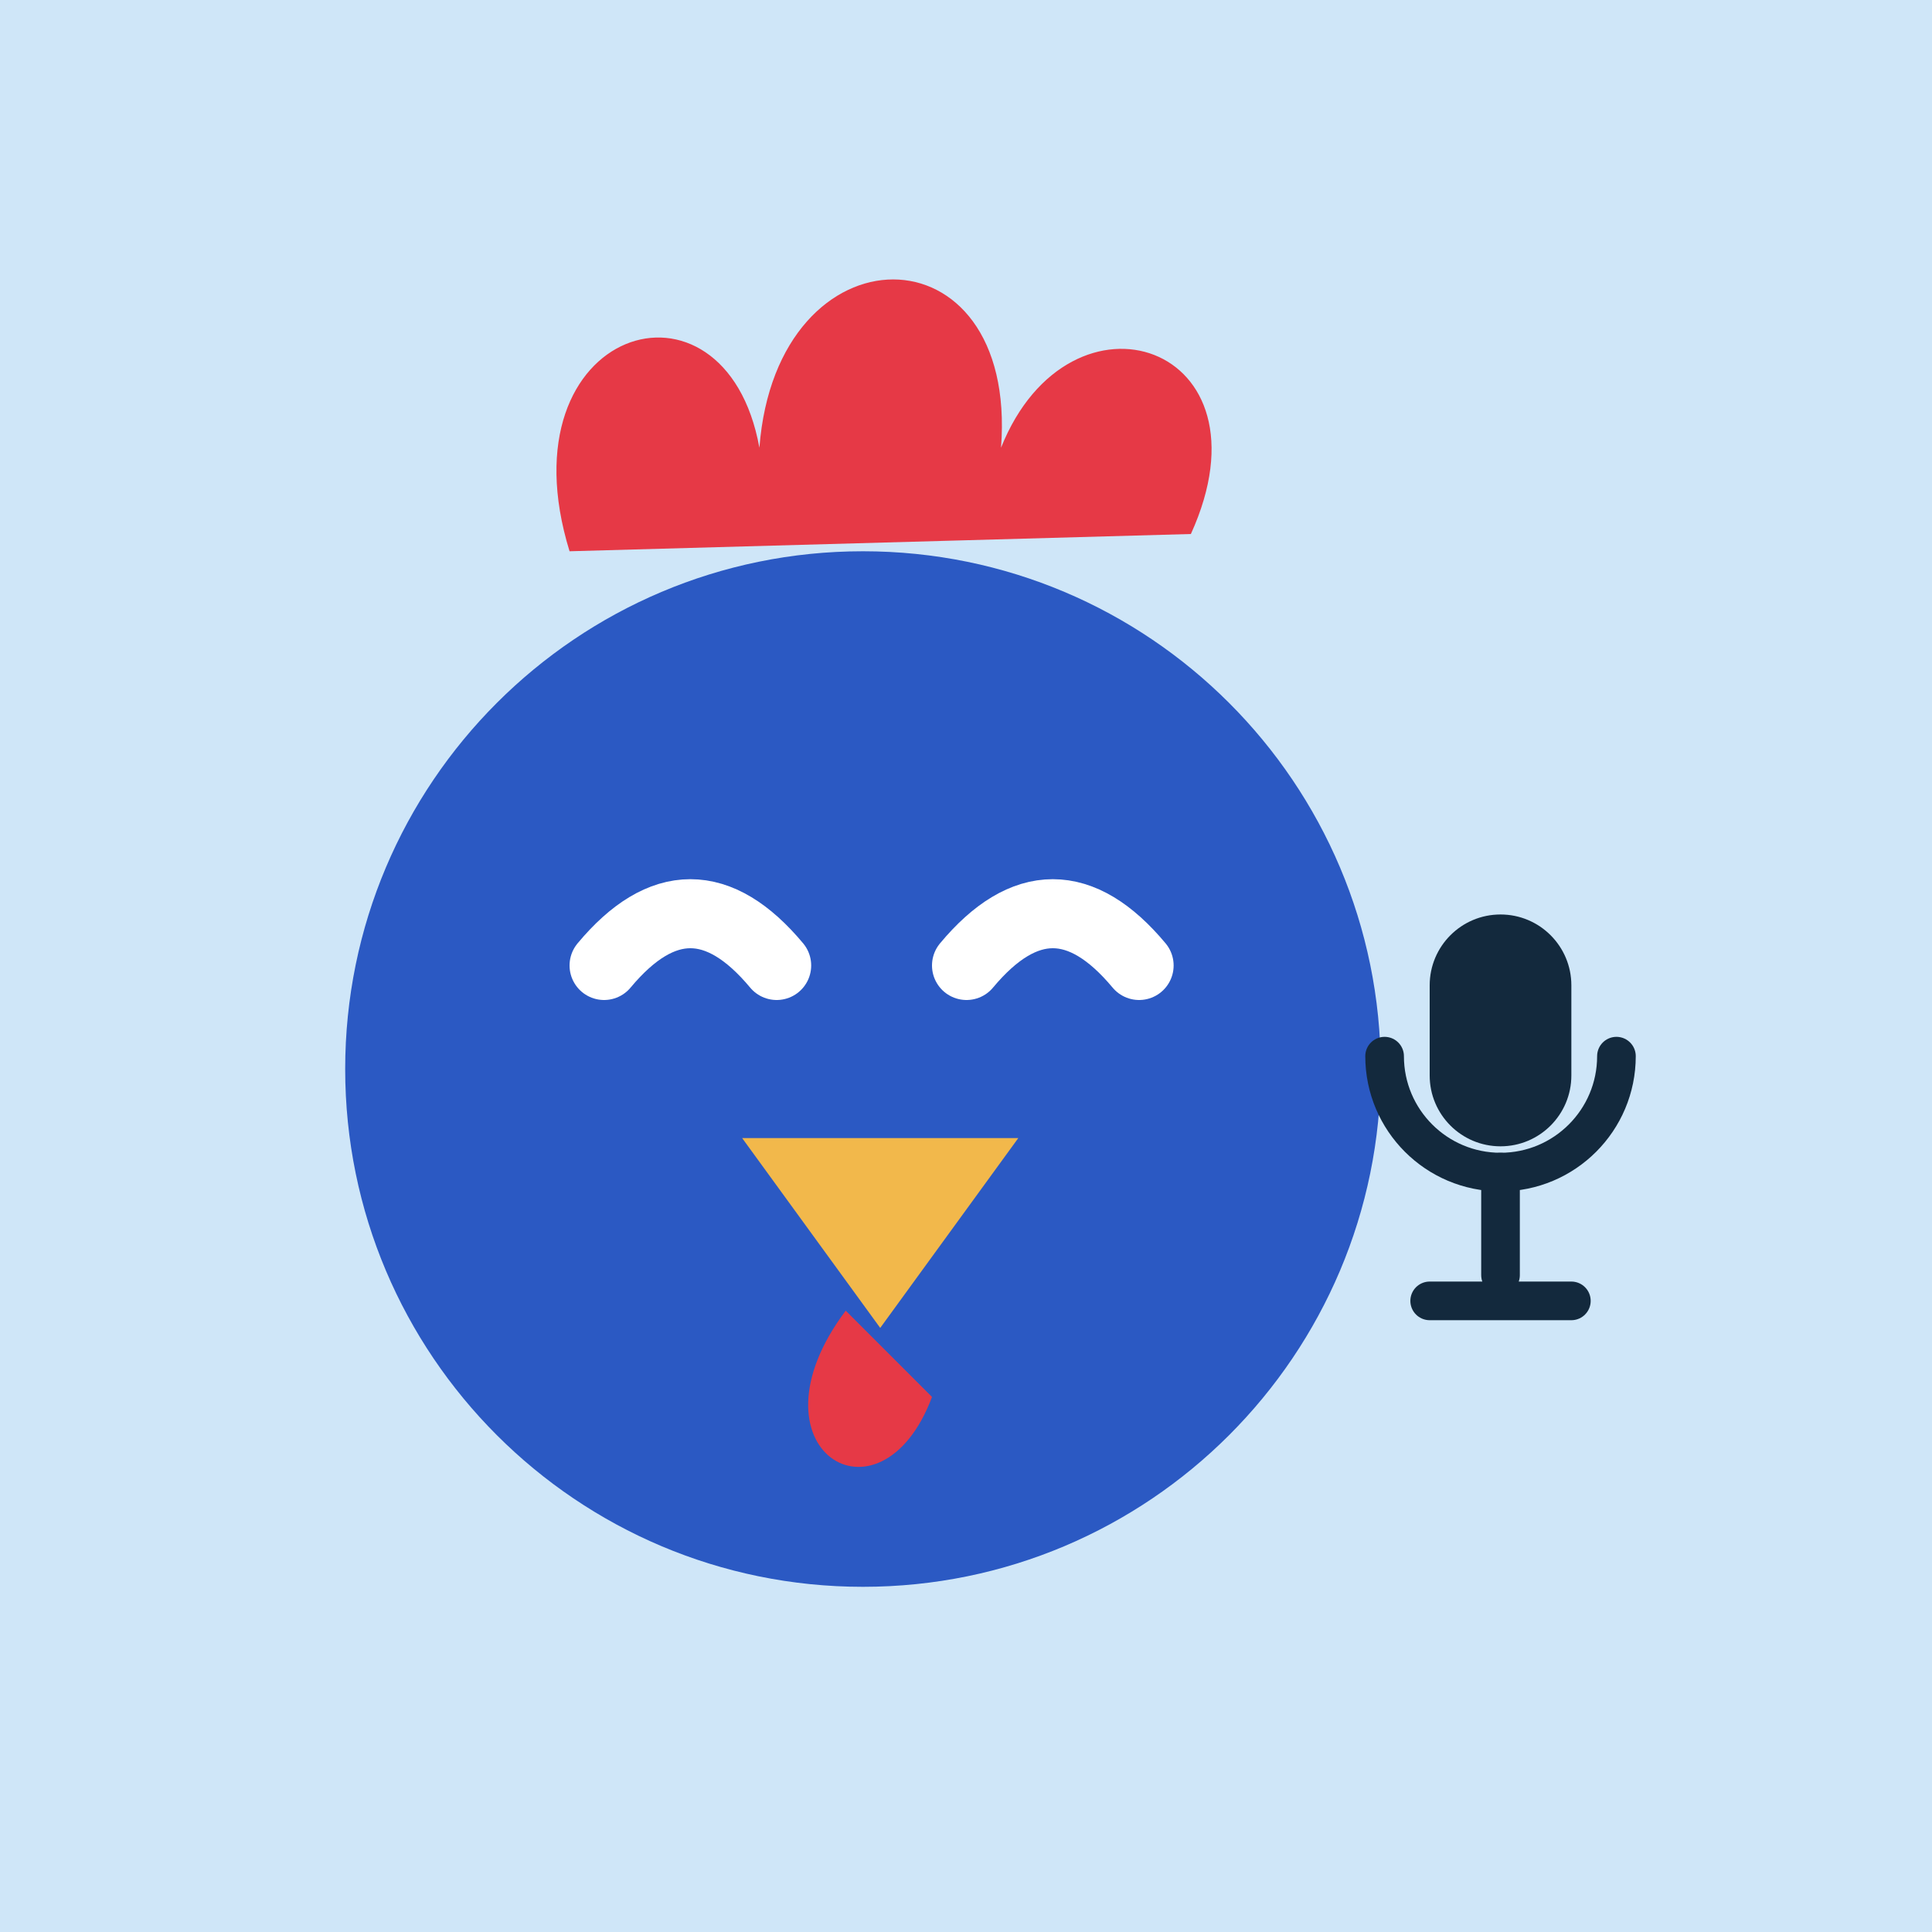
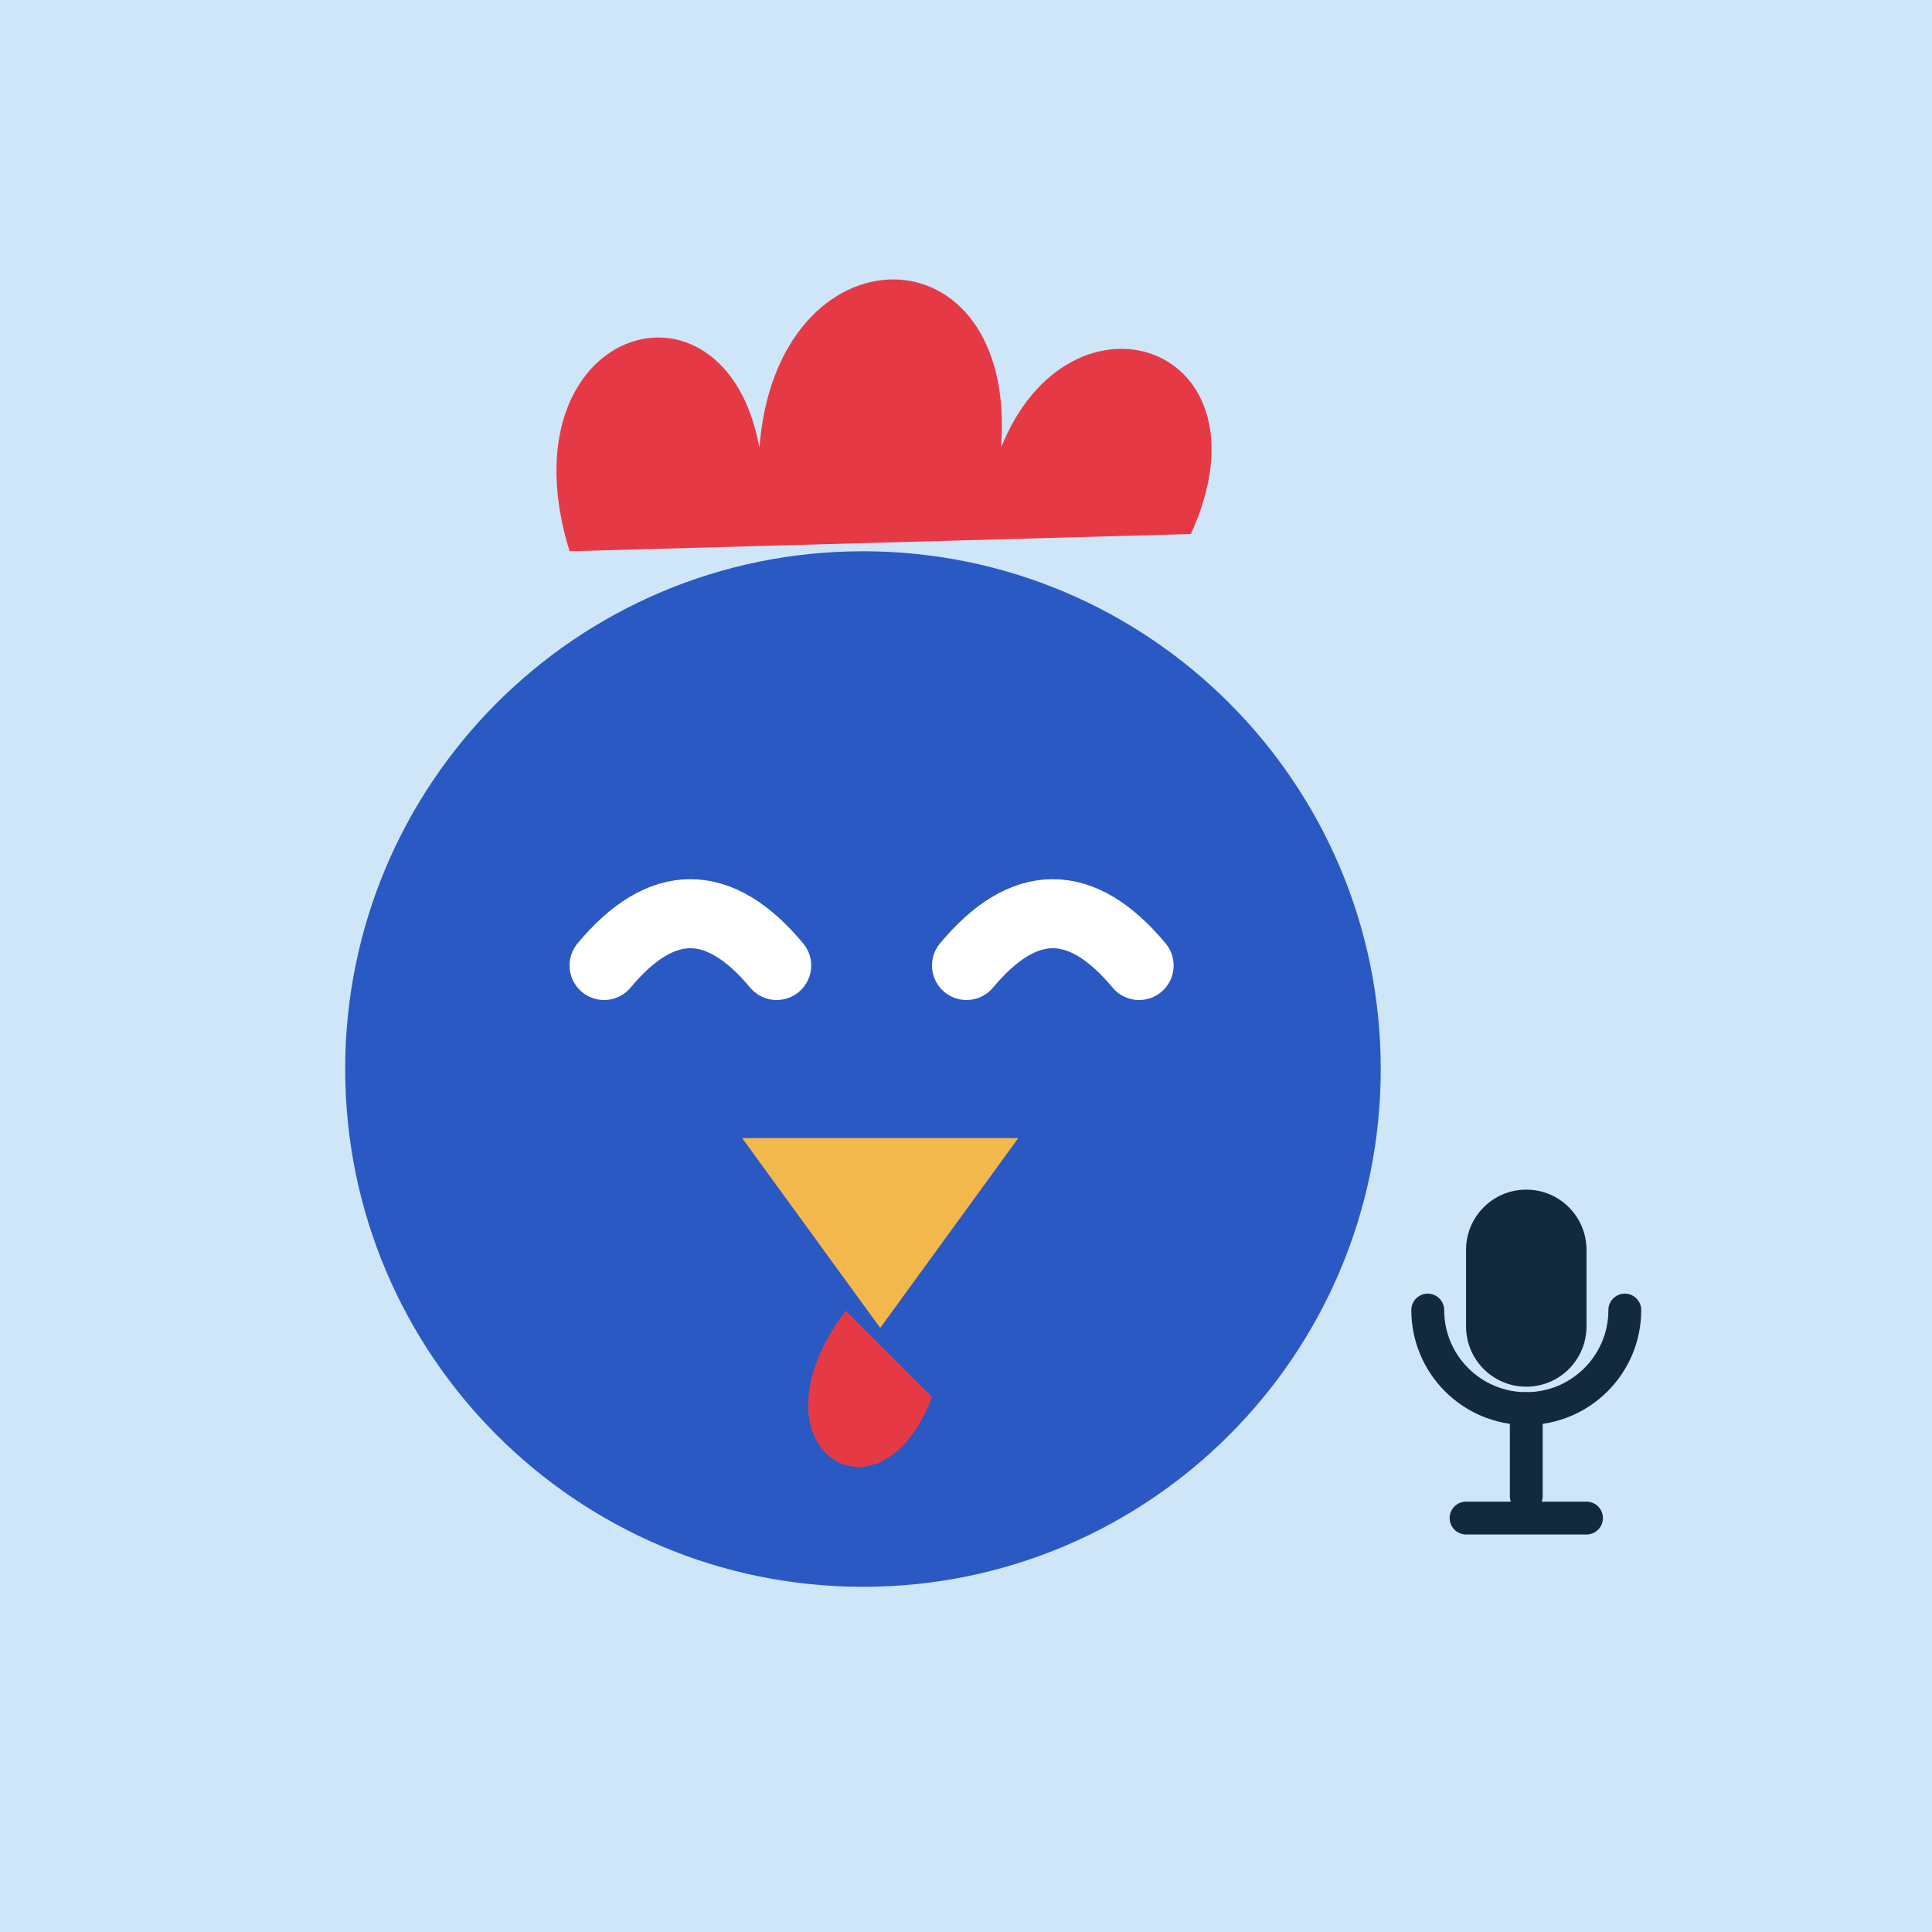
<svg xmlns="http://www.w3.org/2000/svg" viewBox="0 0 120 120">
  <rect width="120" height="120" fill="#cfe6f8" />
  <g transform="translate(12 12) scale(0.8)">
    <g transform="translate(52 68) scale(1.34)">
      <path d="M-17 -30 c-4 -13 9 -17 11 -6 c1 -13 15 -13 14 0 c4 -10 16 -6 11 5 Z" fill="#e63946" />
      <circle r="30" fill="#2b59c3" />
      <path d="M-15 -6 q5 -6 10 0 M6 -6 q5 -6 10 0" stroke="#ffffff" stroke-width="4" fill="none" stroke-linecap="round" />
      <path d="M-7 4 L9 4 L1 15 Z" fill="#f2b84b" />
      <path d="M-1 14 c-6 8 2 13 5 5 Z" fill="#e63946" />
    </g>
-     <g>
+     <g transform="translate(103.5 90.75) scale(0.85) translate(-101.5 -71.75)">
      <rect x="96" y="56" width="11" height="18" rx="5.5" fill="#13293d" />
      <path d="M92.5 67 a9 9 0 0 0 18 0" stroke="#13293d" stroke-width="3" fill="none" stroke-linecap="round" />
      <path d="M101.5 76 v8 M96 86 h11" stroke="#13293d" stroke-width="3" stroke-linecap="round" />
    </g>
  </g>
</svg>
